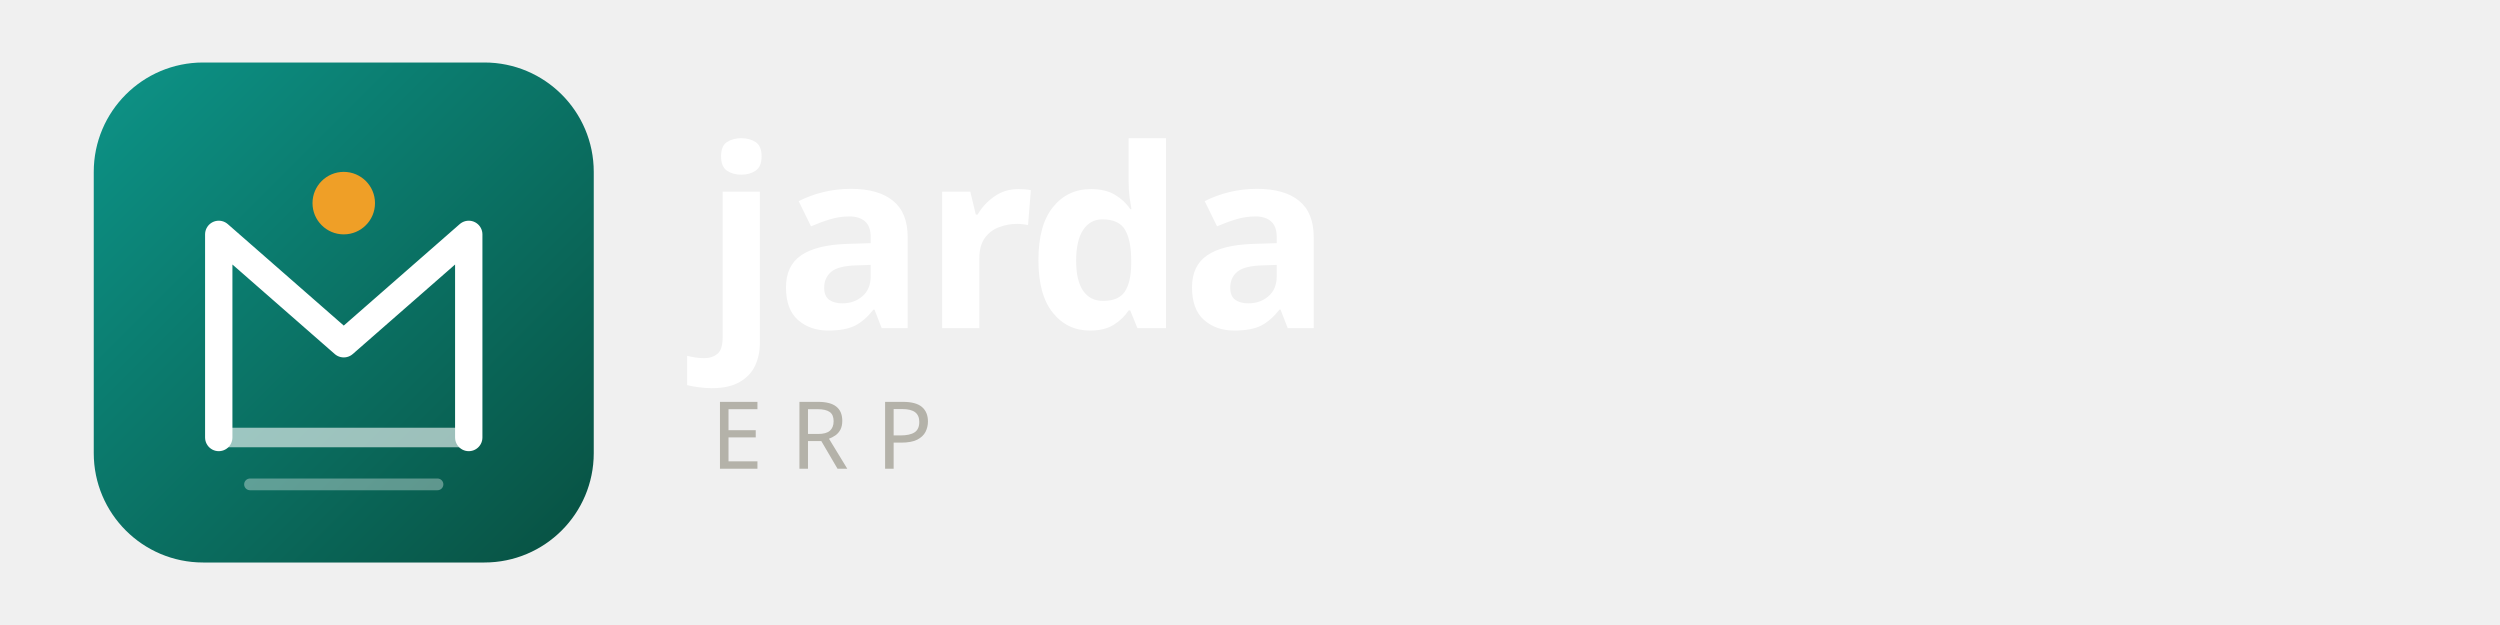
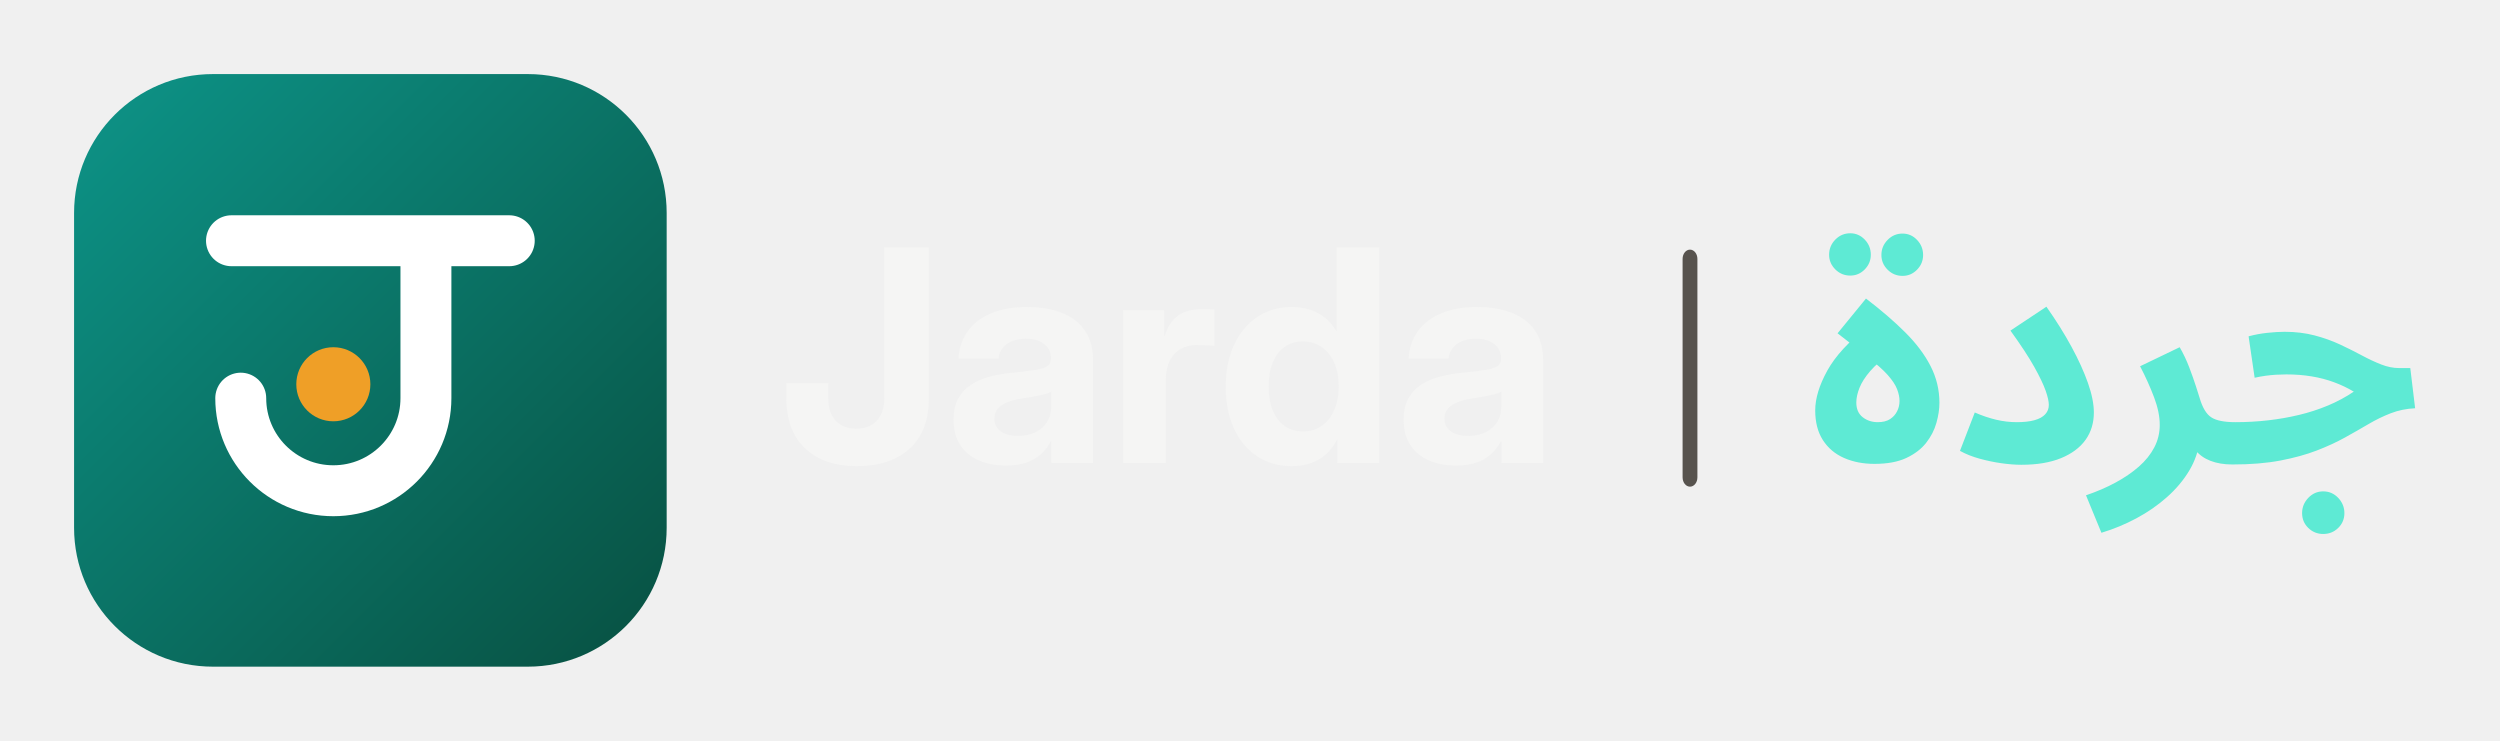
- <svg xmlns="http://www.w3.org/2000/svg" viewBox="0 0 320 80" width="320" height="80">
-   <defs>
-     <linearGradient id="mg" x1="0" y1="0" x2="1" y2="1">
-       <stop offset="0%" stop-color="#0D9488" />
-       <stop offset="100%" stop-color="#085041" />
-     </linearGradient>
-   </defs>
-   <g transform="translate(12, 8)">
-     <rect width="64" height="64" rx="14" fill="url(#mg)" />
-     <path d="M16 48 L16 22 L32 36 L48 22 L48 48" fill="none" stroke="#FFFFFF" stroke-width="3.5" stroke-linecap="round" stroke-linejoin="round" />
-     <circle cx="32" cy="18" r="4" fill="#EF9F27" />
-     <line x1="16" y1="48" x2="48" y2="48" stroke="#FFFFFF" stroke-width="2.5" stroke-linecap="round" opacity="0.6" />
-     <line x1="20" y1="54" x2="44" y2="54" stroke="#FFFFFF" stroke-width="1.5" stroke-linecap="round" opacity="0.35" />
+ <svg xmlns="http://www.w3.org/2000/svg" viewBox="0 0 270 80" width="270" height="80" role="img" aria-label="Jarda · جردة">
+   <g transform="translate(8 8)">
+     <defs>
+       <linearGradient id="jgd" x1="0" y1="0" x2="1" y2="1">
+         <stop offset="0" stop-color="#0D9488" />
+         <stop offset="1" stop-color="#085041" />
+       </linearGradient>
+     </defs>
+     <rect width="64" height="64" rx="15" fill="url(#jgd)" />
+     <path d="M17 18H47M38 18V35A10 10 0 0 1 18 35" fill="none" stroke="#FFFFFF" stroke-width="5.5" stroke-linecap="round" stroke-linejoin="round" />
+     <circle cx="28" cy="33.5" r="4" fill="#EF9F27" />
  </g>
-   <text x="90" y="42" font-family="'Instrument Sans', 'DM Sans', 'Nunito Sans', system-ui, sans-serif" font-size="32" font-weight="700" letter-spacing="-0.5" fill="#FFFFFF">jarda</text>
-   <text x="91" y="60" font-family="'Instrument Sans', 'DM Sans', 'Nunito Sans', system-ui, sans-serif" font-size="12" font-weight="500" letter-spacing="3.5" fill="#B4B2A9" text-transform="uppercase">ERP</text>
+   <path fill="#F5F5F4" d="M92.531 50.344Q89.0 50.344 86.961 48.43Q84.922 46.516 84.922 42.953V41.375H89.453V42.984Q89.453 44.594 90.266 45.445Q91.078 46.297 92.484 46.297Q93.875 46.297 94.688 45.445Q95.5 44.594 95.5 42.984V26.719H100.312V43.047Q100.312 46.562 98.234 48.453Q96.156 50.344 92.531 50.344ZM108.656 50.281Q107.016 50.281 105.734 49.734Q104.453 49.188 103.719 48.086Q102.984 46.984 102.984 45.344Q102.984 43.953 103.5 43.023Q104.016 42.094 104.914 41.523Q105.812 40.953 106.977 40.656Q108.141 40.359 109.422 40.25Q110.938 40.094 111.828 39.953Q112.719 39.812 113.109 39.547Q113.5 39.281 113.5 38.75V38.641Q113.5 38.031 113.172 37.57Q112.844 37.109 112.242 36.844Q111.641 36.578 110.797 36.578Q109.953 36.578 109.305 36.844Q108.656 37.109 108.281 37.594Q107.906 38.078 107.844 38.719H103.516Q103.625 37.016 104.523 35.766Q105.422 34.516 107.047 33.836Q108.672 33.156 110.938 33.156Q112.625 33.156 113.953 33.539Q115.281 33.922 116.195 34.656Q117.109 35.391 117.578 36.438Q118.047 37.484 118.047 38.812V50.0H113.547V47.672H113.484Q113.047 48.484 112.406 49.062Q111.766 49.641 110.844 49.961Q109.922 50.281 108.656 50.281ZM109.938 47.078Q111.047 47.078 111.852 46.672Q112.656 46.266 113.094 45.562Q113.531 44.859 113.531 43.969V42.312Q113.328 42.422 113.0 42.523Q112.672 42.625 112.234 42.711Q111.797 42.797 111.281 42.891Q110.766 42.984 110.219 43.062Q109.422 43.188 108.781 43.445Q108.141 43.703 107.766 44.133Q107.391 44.562 107.391 45.219Q107.391 45.797 107.703 46.219Q108.016 46.641 108.594 46.859Q109.172 47.078 109.938 47.078ZM121.297 50.0V33.5H125.734V36.312H125.781Q126.234 34.828 127.203 34.109Q128.172 33.391 129.812 33.391Q130.219 33.391 130.555 33.398Q130.891 33.406 131.172 33.422V37.344Q130.922 37.328 130.352 37.297Q129.781 37.266 129.188 37.266Q128.25 37.266 127.5 37.695Q126.75 38.125 126.328 38.969Q125.906 39.812 125.906 41.062V50.0ZM139.516 50.344Q137.359 50.344 135.75 49.266Q134.141 48.188 133.258 46.25Q132.375 44.312 132.375 41.734Q132.375 39.188 133.273 37.258Q134.172 35.328 135.773 34.242Q137.375 33.156 139.484 33.156Q140.562 33.156 141.469 33.445Q142.375 33.734 143.094 34.312Q143.812 34.891 144.344 35.781H144.359V26.719H148.953V50.0H144.422V47.469H144.406Q143.922 48.422 143.195 49.07Q142.469 49.719 141.531 50.031Q140.594 50.344 139.516 50.344ZM140.703 46.594Q141.875 46.594 142.742 45.992Q143.609 45.391 144.094 44.297Q144.578 43.203 144.578 41.734Q144.578 40.25 144.094 39.164Q143.609 38.078 142.742 37.477Q141.875 36.875 140.703 36.875Q139.594 36.875 138.766 37.445Q137.938 38.016 137.477 39.102Q137.016 40.188 137.016 41.734Q137.016 43.281 137.477 44.367Q137.938 45.453 138.766 46.023Q139.594 46.594 140.703 46.594ZM157.266 50.281Q155.625 50.281 154.344 49.734Q153.062 49.188 152.328 48.086Q151.594 46.984 151.594 45.344Q151.594 43.953 152.109 43.023Q152.625 42.094 153.523 41.523Q154.422 40.953 155.586 40.656Q156.75 40.359 158.031 40.25Q159.547 40.094 160.438 39.953Q161.328 39.812 161.719 39.547Q162.109 39.281 162.109 38.75V38.641Q162.109 38.031 161.781 37.57Q161.453 37.109 160.852 36.844Q160.25 36.578 159.406 36.578Q158.562 36.578 157.914 36.844Q157.266 37.109 156.891 37.594Q156.516 38.078 156.453 38.719H152.125Q152.234 37.016 153.133 35.766Q154.031 34.516 155.656 33.836Q157.281 33.156 159.547 33.156Q161.234 33.156 162.562 33.539Q163.891 33.922 164.805 34.656Q165.719 35.391 166.188 36.438Q166.656 37.484 166.656 38.812V50.0H162.156V47.672H162.094Q161.656 48.484 161.016 49.062Q160.375 49.641 159.453 49.961Q158.531 50.281 157.266 50.281ZM158.547 47.078Q159.656 47.078 160.461 46.672Q161.266 46.266 161.703 45.562Q162.141 44.859 162.141 43.969V42.312Q161.938 42.422 161.609 42.523Q161.281 42.625 160.844 42.711Q160.406 42.797 159.891 42.891Q159.375 42.984 158.828 43.062Q158.031 43.188 157.391 43.445Q156.75 43.703 156.375 44.133Q156.0 44.562 156.0 45.219Q156.0 45.797 156.312 46.219Q156.625 46.641 157.203 46.859Q157.781 47.078 158.547 47.078Z" />
+   <rect x="181.72" y="26.96" width="1.60" height="25.60" rx="1" fill="#57534E" />
+   <path fill="#5EEAD4" d="M205.475 29.796Q204.529 29.796 203.86 29.127Q203.191 28.458 203.191 27.544Q203.191 26.597 203.86 25.912Q204.529 25.226 205.475 25.226Q206.389 25.226 207.042 25.912Q207.695 26.597 207.695 27.544Q207.695 28.458 207.042 29.127Q206.389 29.796 205.475 29.796ZM199.829 29.763Q198.882 29.763 198.213 29.094Q197.544 28.425 197.544 27.511Q197.544 26.564 198.213 25.879Q198.882 25.194 199.829 25.194Q200.743 25.194 201.395 25.879Q202.048 26.564 202.048 27.511Q202.048 28.425 201.395 29.094Q200.743 29.763 199.829 29.763ZM202.44 50.098Q200.612 50.098 199.16 49.461Q197.707 48.825 196.875 47.536Q196.043 46.246 196.043 44.321Q196.043 42.395 197.348 40.028Q198.654 37.662 201.722 35.279L201.395 38.282L198.458 35.997L201.526 32.244Q204.007 34.137 205.786 35.916Q207.564 37.695 208.511 39.555Q209.458 41.416 209.458 43.505Q209.458 44.516 209.131 45.675Q208.805 46.834 208.021 47.829Q207.238 48.825 205.883 49.461Q204.529 50.098 202.44 50.098ZM202.799 45.594Q203.615 45.594 204.121 45.267Q204.627 44.941 204.888 44.419Q205.149 43.896 205.149 43.309Q205.149 42.721 204.888 42.036Q204.627 41.35 203.876 40.502Q203.125 39.653 201.657 38.543L204.137 38.217Q202.799 39.131 201.983 40.077Q201.167 41.024 200.824 41.889Q200.482 42.754 200.482 43.472Q200.482 44.516 201.167 45.055Q201.852 45.594 202.799 45.594ZM211.677 48.694 213.276 44.549Q214.484 45.071 215.594 45.332Q216.704 45.594 217.813 45.594Q218.956 45.594 219.723 45.381Q220.49 45.169 220.882 44.745Q221.273 44.321 221.273 43.733Q221.273 43.178 220.931 42.199Q220.588 41.22 219.707 39.637Q218.825 38.054 217.128 35.704L221.012 33.125Q222.579 35.345 223.721 37.45Q224.864 39.555 225.5 41.367Q226.137 43.178 226.137 44.549Q226.137 46.246 225.239 47.503Q224.341 48.76 222.595 49.478Q220.849 50.196 218.303 50.196Q217.356 50.196 216.181 50.033Q215.006 49.869 213.815 49.543Q212.624 49.217 211.677 48.694ZM226.953 57.54 225.288 53.492Q227.018 52.905 228.47 52.122Q229.923 51.338 231 50.392Q232.077 49.445 232.665 48.319Q233.252 47.193 233.252 45.887Q233.252 44.516 232.632 42.884Q232.012 41.252 231.131 39.555L235.406 37.499Q235.994 38.511 236.435 39.669Q236.875 40.828 237.169 41.742Q237.463 42.656 237.561 42.982Q238.018 44.549 238.817 45.071Q239.617 45.594 241.412 45.594Q242.652 45.594 243.191 46.23Q243.73 46.867 243.73 47.813Q243.73 48.825 243.044 49.494Q242.359 50.163 241.086 50.163Q239.747 50.163 238.736 49.772Q237.724 49.38 237.12 48.629Q236.516 47.878 236.353 46.867L237.561 47.552Q237.365 49.282 236.435 50.832Q235.504 52.383 234.035 53.688Q232.567 54.994 230.739 55.973Q228.911 56.952 226.953 57.54ZM250.91 57.67Q249.964 57.67 249.295 57.018Q248.626 56.365 248.626 55.418Q248.626 54.472 249.295 53.77Q249.964 53.068 250.91 53.068Q251.857 53.068 252.526 53.77Q253.195 54.472 253.195 55.418Q253.195 56.365 252.526 57.018Q251.857 57.67 250.91 57.67ZM241.118 50.163 241.445 45.594Q243.207 45.594 244.937 45.398Q246.667 45.202 248.299 44.81Q249.931 44.419 251.416 43.798Q252.901 43.178 254.207 42.297Q253.228 41.709 252.085 41.285Q250.943 40.861 249.654 40.649Q248.364 40.436 246.928 40.436Q246.406 40.436 245.835 40.469Q245.264 40.502 244.676 40.583Q244.089 40.665 243.501 40.796L242.848 36.324Q243.795 36.063 244.856 35.948Q245.916 35.834 246.732 35.834Q248.495 35.834 249.98 36.226Q251.465 36.618 252.722 37.205Q253.979 37.793 255.072 38.38Q256.165 38.968 257.161 39.359Q258.156 39.751 259.103 39.751H260.311L260.833 44.092Q259.429 44.157 258.205 44.631Q256.981 45.104 255.79 45.806Q254.599 46.508 253.244 47.258Q251.89 48.009 250.192 48.662Q248.495 49.315 246.275 49.739Q244.056 50.163 241.118 50.163Z" />
</svg>
